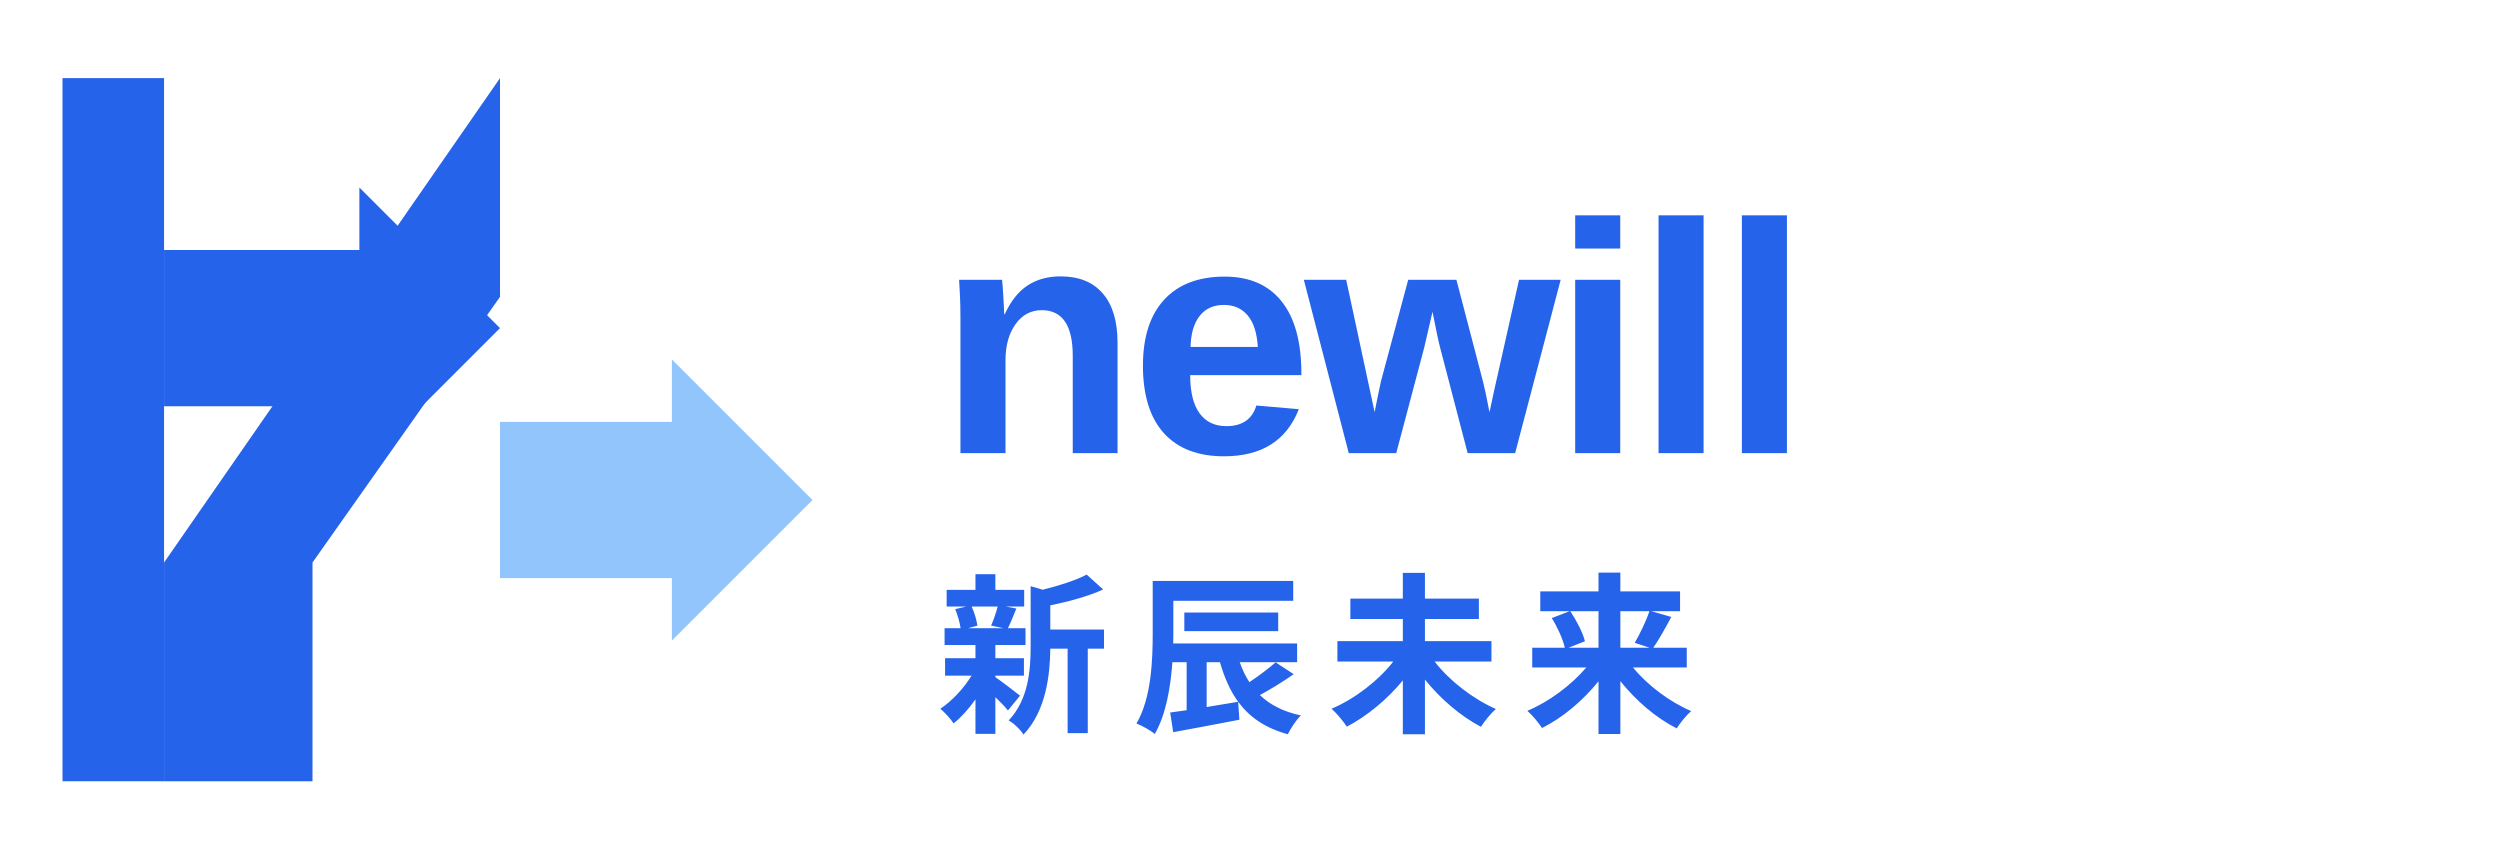
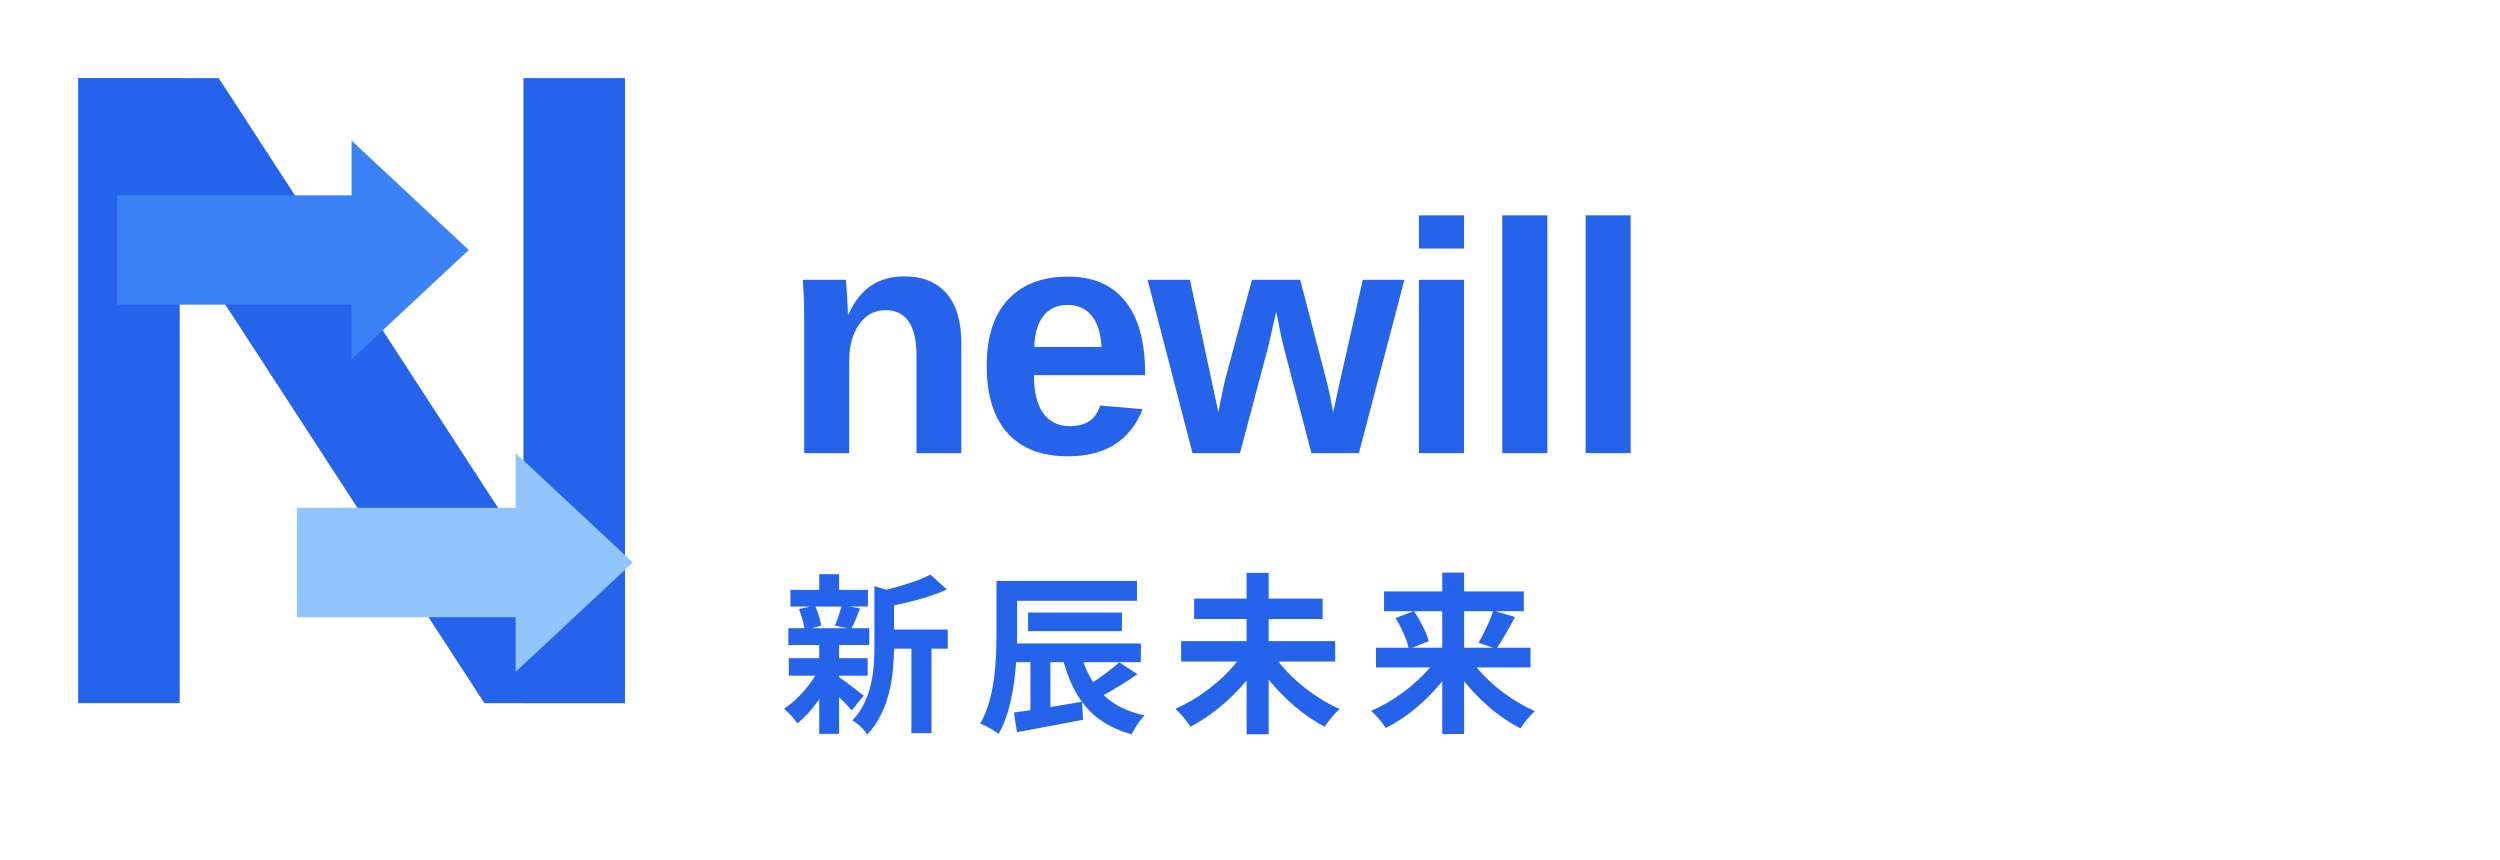
<svg xmlns="http://www.w3.org/2000/svg" viewBox="0 0 320 110" width="320" height="110">
-   <g transform="translate(8, 10)">
-     <rect x="0" y="0" width="13" height="90" fill="#2563EB" />
-     <polygon points="13,22 38,22 38,14 56,32 38,50 38,42 13,42" fill="#2563EB" />
-     <polygon points="13,90 13,62 56,0 56,28 32,62 32,90" fill="#2563EB" />
-     <polygon points="56,44 78,44 78,36 96,54 78,72 78,64 56,64" fill="#93C5FD" />
+   <g transform="translate(10, 10)">
+     <rect x="0" y="0" width="13" height="80" fill="#2563EB" />
+     <polygon points="0,0 18,0 70,80 52,80" fill="#2563EB" />
+     <rect x="57" y="0" width="13" height="80" fill="#2563EB" />
+     <polygon points="5,15 35,15 35,8 50,22 35,36 35,29 5,29" fill="#3B82F6" />
+     <polygon points="28,55 56,55 56,48 71,62 56,76 56,69 28,69" fill="#93C5FD" />
  </g>
-   <text x="120" y="58" font-family="Arial, Helvetica, sans-serif" font-size="42" font-weight="700" fill="#2563EB" letter-spacing="-1">newill</text>
-   <text x="120" y="92" font-family="PingFang SC, Microsoft YaHei, sans-serif" font-size="22" font-weight="600" fill="#2563EB" letter-spacing="3">新辰未来</text>
+   <text x="100" y="58" font-family="Arial, Helvetica, sans-serif" font-size="42" font-weight="700" fill="#2563EB" letter-spacing="-1">newill</text>
+   <text x="100" y="92" font-family="PingFang SC, Microsoft YaHei, sans-serif" font-size="22" font-weight="600" fill="#2563EB" letter-spacing="3">新辰未来</text>
</svg>
